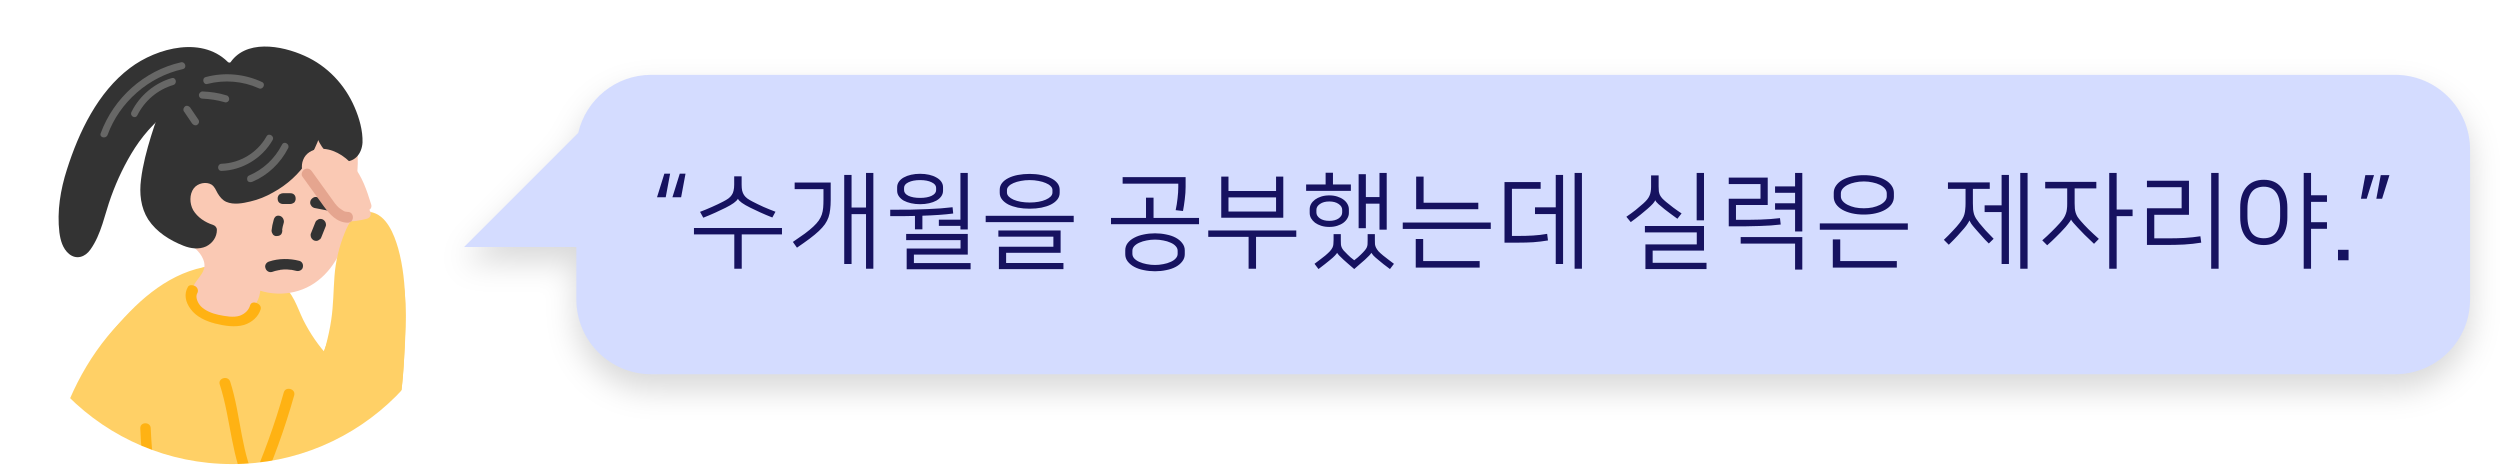
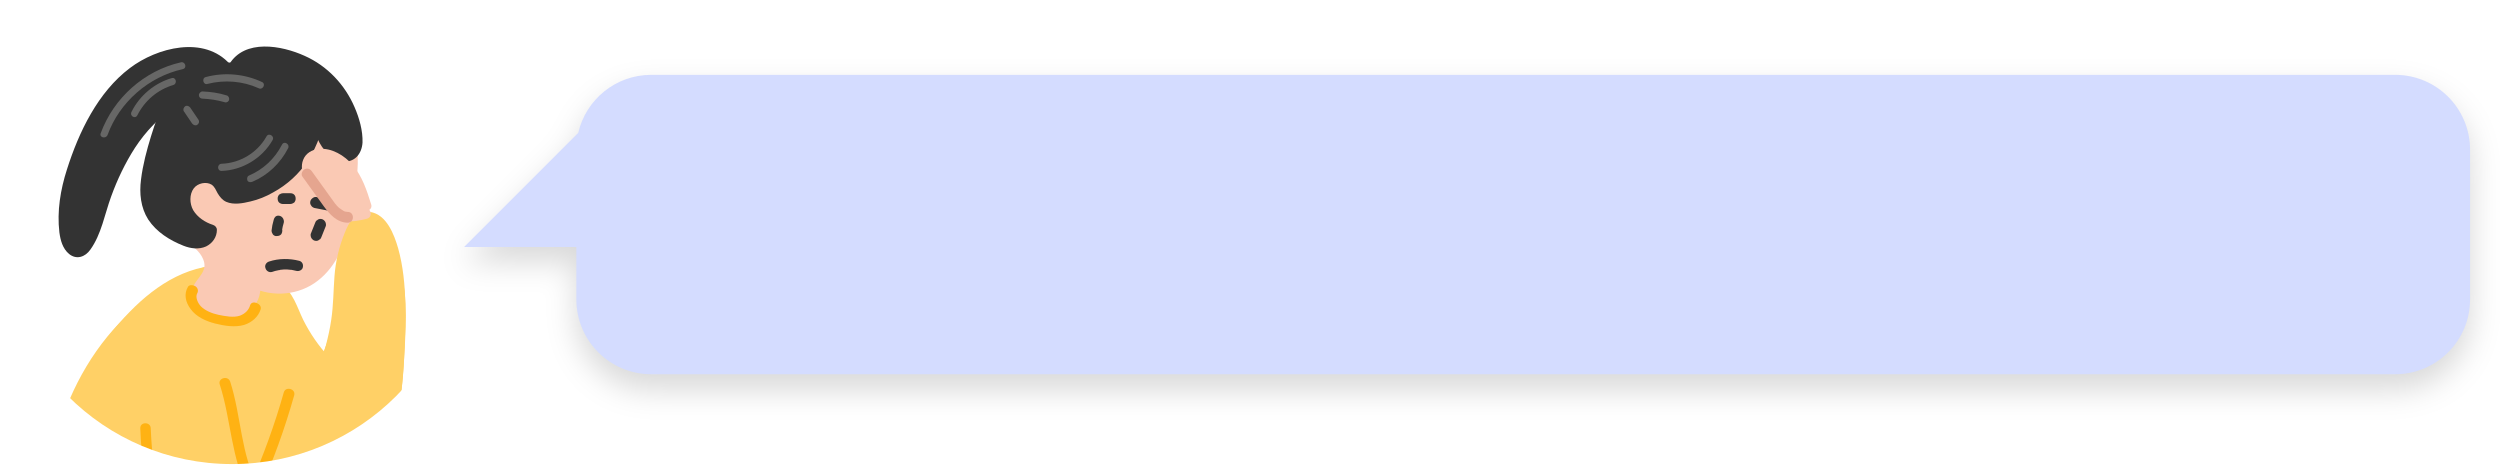
<svg xmlns="http://www.w3.org/2000/svg" width="334" height="62" viewBox="0 0 334 62" fill="none">
  <mask id="mask0" mask-type="alpha" maskUnits="userSpaceOnUse" x="0" y="0" width="62" height="62">
    <circle cx="31" cy="31" r="31" fill="#C4C4C4" />
  </mask>
  <g mask="url(#mask0)">
    <path d="M27.151 35.711C22.058 36.767 17.927 40.611 14.804 44.55C11.777 48.297 9.471 52.621 7.934 57.233C6.397 61.797 5.676 66.698 5.772 71.502C5.82 73.904 6.109 76.306 6.589 78.708C6.829 79.909 7.165 81.11 7.55 82.311C7.886 83.32 8.318 84.473 9.231 85.097C10.576 86.058 12.018 85.242 13.267 84.521C14.66 83.704 16.005 82.84 17.35 81.927C20.041 80.101 22.587 78.035 24.941 75.825C25.613 75.201 24.605 74.192 23.932 74.817C21.914 76.69 19.8 78.42 17.59 80.005C16.534 80.774 15.429 81.494 14.276 82.215C13.747 82.551 13.219 82.84 12.69 83.176C12.114 83.512 11.441 84.041 10.72 84.089C9.664 84.185 9.183 82.791 8.943 81.975C8.607 80.918 8.318 79.813 8.078 78.756C7.598 76.546 7.31 74.288 7.213 72.03C6.877 62.998 9.616 53.87 14.996 46.568C18.071 42.436 22.251 38.161 27.487 37.104C28.448 36.912 28.064 35.518 27.151 35.711Z" fill="#FFD066" />
    <path d="M29.12 35.854C21.818 37.824 15.717 43.157 11.922 49.69C8.126 56.224 6.493 63.814 6.301 71.357C6.157 75.585 6.541 80.004 8.655 83.704C8.991 84.28 9.375 84.809 9.904 85.145C11.441 86.058 13.315 84.905 14.708 83.8C17.302 81.782 20.041 79.668 23.308 79.14C25.517 78.755 27.775 79.14 29.985 78.996C32.195 78.852 34.645 78.035 35.702 76.065C36.279 75.056 36.375 73.855 36.663 72.702C36.951 71.597 37.576 70.396 38.681 70.012C37.336 68.955 35.99 67.898 34.645 66.841C34.357 66.601 34.069 66.361 33.973 66.024C33.829 65.64 33.973 65.256 34.117 64.871C34.645 63.526 35.222 62.229 35.943 60.932C36.038 61.556 36.855 61.797 37.48 61.893C39.738 62.133 42.044 62.421 44.302 62.133C46.56 61.845 48.818 60.884 50.259 59.154C51.268 57.953 51.796 56.416 52.181 54.927C52.997 51.756 53.093 48.441 53.19 45.174C53.334 40.562 53.478 35.758 51.652 31.53C51.076 30.185 49.923 28.744 48.529 29.08C47.424 29.32 46.848 30.521 46.512 31.578C44.878 37.007 45.935 43.205 43.293 48.201C41.659 46.471 40.314 44.406 39.353 42.244C38.873 41.187 38.489 40.034 37.672 39.169C36.855 38.304 35.51 37.824 34.501 38.4C34.213 39.89 33.252 41.235 31.811 41.763C30.418 42.292 28.64 41.811 27.871 40.514C27.103 39.217 27.727 37.247 29.12 36.815" fill="#FFD066" />
    <path d="M28.928 35.182C23.163 36.767 18.119 40.37 14.372 44.934C10.192 50.027 7.694 56.272 6.493 62.758C5.868 66.121 5.58 69.58 5.58 73.039C5.58 76.306 6.012 79.621 7.309 82.647C7.886 83.992 8.703 85.626 10.24 86.106C11.777 86.587 13.411 85.722 14.66 84.857C17.254 82.984 19.752 80.774 22.971 80.005C26.622 79.188 30.466 80.533 33.925 78.756C35.414 77.987 36.423 76.738 36.903 75.153C37.288 73.76 37.336 71.405 38.969 70.781C39.401 70.589 39.738 69.964 39.305 69.58C38.585 69.003 37.816 68.427 37.095 67.85C36.423 67.322 35.606 66.793 34.981 66.169C34.645 65.833 34.789 65.544 34.934 65.16C35.078 64.728 35.27 64.295 35.462 63.863C35.846 63.046 36.231 62.229 36.663 61.413C36.231 61.365 35.798 61.317 35.366 61.221C35.606 62.278 36.663 62.566 37.624 62.71C38.969 62.902 40.362 63.046 41.755 63.046C44.157 63.094 46.608 62.758 48.673 61.557C53.189 58.963 53.67 53.053 53.958 48.393C54.102 45.799 54.198 43.205 54.15 40.611C54.102 38.112 53.862 35.566 53.189 33.164C52.661 31.338 51.652 28.648 49.442 28.312C47.088 27.976 46.175 30.522 45.743 32.347C44.542 37.44 45.31 43.109 42.812 47.865C43.197 47.817 43.581 47.769 43.965 47.721C42.572 46.231 41.419 44.55 40.506 42.724C39.69 41.043 39.161 39.025 37.528 37.968C36.807 37.536 35.99 37.296 35.174 37.44C34.789 37.488 34.309 37.632 34.069 37.92C33.828 38.257 33.781 38.785 33.636 39.169C32.964 40.659 31.33 41.716 29.745 41.043C28.976 40.755 28.448 40.082 28.448 39.265C28.448 38.545 28.784 37.728 29.505 37.488C30.369 37.152 29.985 35.758 29.12 36.095C27.871 36.527 27.103 37.68 27.007 38.977C26.91 40.37 27.679 41.62 28.88 42.244C31.763 43.685 34.741 41.475 35.366 38.593C35.27 38.737 35.126 38.881 35.03 39.025C35.894 38.593 36.903 39.169 37.48 39.842C38.2 40.707 38.585 41.908 39.065 42.917C40.074 45.078 41.419 47 43.005 48.73C43.293 49.066 43.917 48.97 44.157 48.586C46.127 44.838 46.175 40.611 46.608 36.527C46.704 35.47 46.848 34.365 47.088 33.308C47.28 32.395 47.472 31.435 47.953 30.618C48.337 29.945 49.01 29.465 49.827 29.897C50.595 30.33 51.075 31.242 51.364 32.011C53.045 36.191 52.901 40.851 52.757 45.271C52.661 47.673 52.613 50.075 52.229 52.477C51.892 54.591 51.412 56.945 50.019 58.626C48.625 60.356 46.367 61.221 44.206 61.461C42.86 61.605 41.467 61.557 40.074 61.461C39.353 61.413 38.681 61.317 37.96 61.221C37.624 61.172 36.951 61.172 36.855 60.788C36.711 60.212 35.846 60.068 35.558 60.596C35.03 61.605 34.549 62.614 34.117 63.623C33.781 64.487 33.204 65.448 33.588 66.409C33.973 67.274 34.981 67.802 35.654 68.379C36.567 69.099 37.48 69.82 38.392 70.541C38.489 70.156 38.585 69.724 38.729 69.34C37.432 69.868 36.663 70.973 36.279 72.27C35.846 73.663 35.846 75.297 34.789 76.45C32.675 78.756 29.12 78.275 26.334 78.275C24.653 78.275 23.019 78.419 21.434 78.996C19.992 79.525 18.647 80.293 17.35 81.158C16.053 82.023 14.9 83.08 13.603 83.896C12.354 84.713 10.816 85.29 9.808 83.848C8.03 81.302 7.454 77.891 7.309 74.864C7.117 71.646 7.309 68.379 7.79 65.208C8.655 58.963 10.72 52.765 14.42 47.577C18.119 42.388 23.404 38.257 29.601 36.575C30.225 36.335 29.841 34.942 28.928 35.182Z" fill="#FFD066" />
    <path d="M46.368 29.225C45.599 32.107 44.494 35.086 42.14 36.911C39.882 38.641 36.663 38.977 34.069 37.776C34.405 39.169 33.636 40.755 32.339 41.475C31.042 42.196 29.457 42.148 28.16 41.475C27.151 40.995 26.19 39.938 26.43 38.833C26.622 37.92 27.535 37.296 27.919 36.431C28.496 35.134 27.679 33.596 26.622 32.636C25.565 31.675 24.268 31.002 23.355 29.897C21.434 27.591 21.914 23.988 23.788 21.586C25.662 19.184 28.496 17.887 31.331 16.974C34.069 16.061 36.951 15.485 39.834 15.148C41.611 14.956 43.485 14.908 44.974 15.917C47.088 17.406 47.328 20.433 47.088 23.027C46.8 25.718 46.223 28.408 45.359 30.954" fill="#FAC9B4" />
    <path d="M45.647 29.033C44.974 31.627 44.062 34.317 41.996 36.143C39.978 37.92 36.903 38.305 34.453 37.152C33.877 36.864 33.252 37.344 33.396 37.968C33.877 40.178 31.474 41.572 29.553 41.187C28.64 40.995 27.343 40.419 27.151 39.314C27.007 38.401 28.112 37.68 28.496 36.96C29.553 34.894 28.064 32.828 26.478 31.579C25.613 30.906 24.653 30.33 23.932 29.465C23.307 28.744 22.971 27.784 22.875 26.823C22.539 22.211 26.718 19.424 30.514 18.079C32.916 17.214 35.414 16.59 37.96 16.206C40.026 15.869 42.812 15.341 44.638 16.686C46.367 17.983 46.512 20.481 46.367 22.451C46.175 25.285 45.503 28.168 44.59 30.858C44.302 31.723 45.695 32.107 45.983 31.243C46.896 28.456 47.569 25.574 47.761 22.643C47.905 20.529 47.713 18.127 46.319 16.398C44.686 14.332 41.948 14.284 39.546 14.524C36.615 14.86 33.733 15.485 30.898 16.398C26.382 17.887 21.53 20.817 21.386 26.15C21.338 27.303 21.578 28.456 22.106 29.465C22.683 30.57 23.692 31.387 24.701 32.107C25.662 32.828 26.718 33.549 27.151 34.654C27.679 35.951 26.863 36.671 26.19 37.632C25.373 38.785 25.517 40.13 26.43 41.139C27.343 42.196 28.784 42.676 30.129 42.725C32.868 42.821 35.318 40.419 34.693 37.584C34.357 37.872 33.973 38.113 33.636 38.401C36.471 39.746 39.978 39.458 42.476 37.488C45.022 35.518 46.175 32.396 46.944 29.417C47.28 28.504 45.887 28.12 45.647 29.033Z" fill="#FAC9B4" />
    <path d="M51.22 31.819C49.826 29.177 48.866 29.129 48.577 29.177C47.617 29.273 46.992 30.618 46.56 31.771C44.782 36.383 45.647 38.737 44.83 43.493C44.398 46.136 43.677 48.25 43.197 49.883C41.803 47.145 39.69 43.638 37.72 40.515C37.432 40.563 37.191 40.611 36.903 40.611L36.135 61.317C37.143 61.605 45.839 63.767 50.595 58.915C52.661 56.801 52.901 52.621 53.382 44.358C53.574 41.524 53.67 36.431 51.22 31.819Z" fill="#FFD066" />
    <path d="M51.844 31.434C51.268 30.329 50.403 28.792 49.058 28.456C47.472 28.071 46.56 29.849 46.079 31.05C45.31 32.924 44.83 34.893 44.686 36.911C44.542 38.833 44.542 40.802 44.254 42.724C43.917 45.078 43.197 47.384 42.572 49.69C43.005 49.642 43.437 49.594 43.869 49.498C42.236 46.279 40.314 43.205 38.392 40.13C38.2 39.842 37.912 39.745 37.576 39.794C37.384 39.842 37.143 39.842 36.951 39.842C36.567 39.89 36.231 40.13 36.231 40.562C36.135 42.868 36.038 45.222 35.99 47.528C35.846 51.227 35.702 54.975 35.606 58.674C35.558 59.539 35.558 60.404 35.51 61.22C35.51 61.508 35.75 61.845 36.038 61.893C40.651 63.142 46.416 63.19 50.355 60.067C52.181 58.626 52.949 56.56 53.334 54.302C53.91 50.795 54.054 47.192 54.198 43.685C54.342 39.553 53.862 35.23 51.844 31.434C51.412 30.618 50.163 31.338 50.595 32.155C52.325 35.422 52.805 39.121 52.709 42.772C52.613 46.135 52.421 49.498 52.036 52.813C51.796 54.687 51.46 56.944 50.163 58.338C48.193 60.452 45.215 61.22 42.428 61.268C40.41 61.316 38.344 61.124 36.375 60.596C36.567 60.836 36.711 61.076 36.903 61.268C36.999 58.962 37.095 56.608 37.143 54.302C37.288 50.603 37.432 46.856 37.528 43.157C37.576 42.292 37.576 41.427 37.624 40.61C37.384 40.85 37.143 41.091 36.903 41.331C37.239 41.331 37.576 41.283 37.912 41.187C37.624 41.091 37.384 40.947 37.095 40.85C39.017 43.925 40.939 47 42.572 50.219C42.86 50.795 43.725 50.603 43.869 50.026C44.35 48.249 44.926 46.519 45.263 44.742C45.647 42.868 45.839 40.995 45.935 39.073C46.031 37.44 46.079 35.806 46.512 34.173C46.752 33.212 47.04 32.251 47.424 31.386C47.665 30.81 48.097 30.041 48.577 29.801C48.625 29.801 48.673 29.801 48.721 29.801C48.481 29.801 48.673 29.801 48.77 29.801C48.914 29.849 48.721 29.753 48.866 29.849C48.962 29.897 49.01 29.945 49.058 29.993C49.73 30.521 50.163 31.338 50.595 32.107C51.076 32.972 52.277 32.251 51.844 31.434Z" fill="#FFD066" />
    <path d="M30.273 9.143C29.024 7.702 27.006 7.078 25.085 7.078C21.77 7.078 18.599 8.711 16.293 11.065C13.939 13.371 12.306 16.35 11.009 19.376C9.327 23.22 8.126 27.399 8.751 31.531C8.943 32.636 9.76 34.029 10.768 33.597C11.105 33.453 11.345 33.164 11.537 32.828C12.546 31.291 13.026 29.465 13.555 27.736C15.38 21.923 18.503 16.206 23.836 13.227C26.046 11.978 28.544 11.257 30.418 9.528C30.177 9.143 29.745 8.903 29.312 8.855" fill="#333333" />
    <path d="M30.754 8.614C27.295 4.675 20.953 6.356 17.35 9.095C13.075 12.314 10.528 17.646 8.943 22.643C8.078 25.333 7.598 28.215 7.934 31.05C8.078 32.107 8.366 33.212 9.231 33.932C10.24 34.749 11.393 34.317 12.066 33.356C13.555 31.29 13.987 28.6 14.852 26.246C15.669 23.988 16.726 21.778 18.023 19.76C19.464 17.55 21.338 15.581 23.548 14.187C25.95 12.698 28.736 11.929 30.898 10.008C31.138 9.816 31.186 9.383 30.994 9.143C30.61 8.614 30.129 8.23 29.457 8.134C28.544 7.99 28.16 9.383 29.072 9.527C29.361 9.575 29.553 9.671 29.745 9.864C29.793 9.575 29.841 9.287 29.841 8.999C28.112 10.536 25.854 11.257 23.836 12.314C21.914 13.323 20.233 14.716 18.791 16.301C15.861 19.616 13.987 23.7 12.69 27.879C12.354 29.032 12.018 30.185 11.489 31.29C11.249 31.771 11.009 32.395 10.624 32.731C10.288 33.068 10 32.779 9.808 32.443C9.183 31.482 9.231 30.137 9.231 29.08C9.231 27.783 9.423 26.534 9.712 25.285C10.288 22.787 11.249 20.337 12.354 18.031C13.411 15.869 14.66 13.755 16.341 11.977C18.119 10.056 20.425 8.566 22.971 7.99C25.325 7.461 28.064 7.75 29.745 9.623C30.369 10.344 31.378 9.335 30.754 8.614Z" fill="#333333" />
    <path d="M42.332 16.782C41.947 14.139 40.17 11.737 37.816 10.584C36.615 9.96 35.27 9.671 33.925 9.431C30.898 8.903 27.535 8.807 25.133 10.68C23.451 11.977 22.539 13.947 21.818 15.917C21.049 17.887 20.473 19.952 19.992 22.018C19.512 24.18 19.224 26.534 20.233 28.504C21.049 30.137 22.635 31.194 24.316 31.963C25.085 32.299 25.95 32.635 26.814 32.491C27.679 32.347 28.448 31.627 28.4 30.762C27.102 30.329 25.854 29.513 25.277 28.264C24.652 27.063 24.748 25.429 25.709 24.42C26.67 23.411 28.496 23.411 29.312 24.516C29.697 25.045 29.841 25.717 30.369 26.102C30.898 26.486 31.57 26.486 32.243 26.39C37.047 25.765 41.275 21.97 42.428 17.31C42.524 16.974 42.284 16.397 41.995 16.59" fill="#333333" />
    <path d="M43.004 16.589C42.428 13.13 39.882 10.392 36.567 9.287C34.837 8.71 32.964 8.422 31.138 8.374C29.409 8.278 27.631 8.518 26.046 9.239C22.587 10.824 21.241 14.812 20.185 18.175C19.608 20.048 19.08 22.018 18.839 23.988C18.599 25.813 18.791 27.735 19.8 29.32C20.905 31.002 22.683 32.107 24.508 32.828C25.469 33.212 26.574 33.356 27.535 32.923C28.4 32.491 28.976 31.674 28.976 30.714C28.976 30.377 28.736 30.137 28.448 30.041C27.391 29.705 26.382 29.032 25.805 28.071C25.325 27.207 25.277 25.957 25.902 25.141C26.43 24.468 27.535 24.228 28.256 24.66C28.688 24.949 28.832 25.381 29.072 25.813C29.361 26.294 29.697 26.726 30.225 26.966C31.234 27.399 32.435 27.159 33.444 26.918C34.501 26.678 35.558 26.246 36.471 25.717C38.344 24.708 39.978 23.219 41.131 21.442C41.803 20.433 42.332 19.328 42.716 18.175C42.86 17.646 43.053 17.166 42.86 16.589C42.668 16.061 42.14 15.629 41.611 15.869C41.227 16.013 40.987 16.349 41.131 16.733C41.227 17.07 41.659 17.406 41.996 17.214C41.851 17.166 41.707 17.118 41.515 17.022C41.515 17.07 41.515 17.07 41.515 17.118C41.467 17.214 41.467 17.358 41.419 17.454C41.371 17.694 41.275 17.934 41.179 18.175C40.987 18.703 40.746 19.184 40.506 19.664C39.978 20.577 39.353 21.442 38.633 22.21C37.191 23.7 35.318 24.805 33.3 25.381C32.435 25.621 30.946 26.102 30.369 25.141C30.081 24.708 29.937 24.228 29.601 23.844C29.265 23.459 28.832 23.219 28.4 23.027C26.334 22.306 24.316 23.796 24.028 25.861C23.644 28.504 25.709 30.521 28.015 31.29C27.823 31.05 27.679 30.81 27.487 30.617C27.487 31.386 26.67 31.723 25.998 31.626C25.181 31.578 24.364 31.146 23.692 30.762C22.443 30.089 21.241 29.128 20.617 27.831C19.944 26.39 20.041 24.708 20.329 23.171C20.617 21.442 21.097 19.76 21.626 18.127C22.539 15.34 23.596 11.977 26.382 10.536C28.976 9.191 32.387 9.623 35.126 10.296C36.807 10.68 38.296 11.401 39.497 12.65C40.602 13.803 41.323 15.292 41.563 16.878C41.755 17.887 43.149 17.502 43.004 16.589Z" fill="#333333" />
    <path d="M31.33 9.047C31.667 8.423 32.243 7.894 32.868 7.558C33.781 7.078 34.886 6.982 35.942 7.03C38.921 7.174 41.803 8.423 43.965 10.489C46.127 12.555 47.472 15.389 47.761 18.367C47.857 19.184 47.761 20.145 47.088 20.625C46.608 20.962 45.935 20.914 45.407 20.722C44.254 20.241 43.485 19.136 43.005 17.983C42.524 16.83 42.284 15.581 41.659 14.476C40.747 12.795 39.161 11.546 37.432 10.729C35.702 9.912 33.829 9.432 31.955 8.999C31.619 8.903 30.994 9.095 31.234 9.432" fill="#333333" />
    <path d="M31.955 9.431C32.868 7.942 34.501 7.702 36.135 7.798C37.624 7.894 39.113 8.326 40.41 8.951C43.197 10.296 45.359 12.698 46.367 15.581C46.608 16.253 46.8 16.926 46.896 17.646C46.992 18.271 47.184 19.232 46.848 19.808C46.512 20.385 45.743 20.145 45.263 19.856C44.638 19.472 44.206 18.895 43.917 18.271C43.149 16.83 42.956 15.196 42.092 13.803C41.371 12.602 40.314 11.593 39.113 10.824C37.576 9.816 35.846 9.239 34.117 8.759C33.348 8.566 32.339 8.134 31.523 8.278C30.754 8.422 30.322 8.999 30.61 9.768C30.754 10.152 31.282 10.2 31.619 10.008C32.003 9.816 32.051 9.383 31.859 8.999C31.907 9.095 31.715 9.575 31.763 9.623L32.003 9.671C32.195 9.768 32.435 9.768 32.627 9.816C33.108 9.912 33.54 10.056 34.021 10.2C34.934 10.44 35.798 10.728 36.663 11.113C38.104 11.737 39.498 12.65 40.458 13.947C41.467 15.34 41.755 17.022 42.428 18.559C43.053 19.904 44.109 21.25 45.647 21.538C47.28 21.826 48.337 20.625 48.433 19.04C48.481 17.454 48.001 15.773 47.376 14.332C46.079 11.305 43.725 8.807 40.699 7.461C37.624 6.068 32.676 5.155 30.61 8.614C30.226 9.479 31.474 10.2 31.955 9.431Z" fill="#333333" />
    <path d="M42.188 27.111C42.764 27.207 43.341 27.352 43.917 27.448L42.188 27.111Z" fill="#333333" />
    <path d="M41.996 27.784C42.572 27.88 43.149 28.024 43.725 28.12C43.917 28.168 44.11 28.168 44.302 28.024C44.446 27.928 44.59 27.784 44.638 27.591C44.686 27.399 44.686 27.207 44.542 27.015C44.446 26.871 44.302 26.727 44.11 26.678C43.533 26.582 42.957 26.438 42.38 26.342C42.188 26.294 41.996 26.294 41.804 26.438C41.659 26.534 41.515 26.678 41.467 26.871C41.419 27.063 41.419 27.255 41.563 27.447C41.659 27.639 41.852 27.735 41.996 27.784Z" fill="#333333" />
    <path d="M48.914 27.495C48.433 26.006 47.953 24.468 47.088 23.171C46.223 21.874 44.83 20.769 43.293 20.625C42.62 20.577 41.9 20.673 41.467 21.153C40.747 21.922 41.083 23.171 41.708 23.988C42.332 24.805 43.245 25.429 43.773 26.294C44.158 26.918 44.35 27.639 44.878 28.119C45.887 29.128 47.521 28.792 48.866 28.456" fill="#FAC9B4" />
    <path d="M49.586 27.302C49.01 25.429 48.385 23.555 47.136 22.066C46.031 20.769 44.302 19.712 42.572 19.904C41.659 20 40.843 20.48 40.506 21.345C40.17 22.162 40.362 23.027 40.699 23.795C41.083 24.612 41.803 25.237 42.428 25.861C42.716 26.149 43.005 26.486 43.197 26.822C43.437 27.206 43.581 27.639 43.821 28.071C44.974 29.945 47.184 29.704 49.01 29.224C49.923 28.984 49.538 27.591 48.626 27.831C47.617 28.119 45.983 28.552 45.215 27.543C44.782 26.966 44.59 26.245 44.158 25.669C43.677 25.044 43.101 24.516 42.572 23.988C42.14 23.555 41.803 23.027 41.755 22.402C41.707 21.826 42.092 21.489 42.62 21.393C43.917 21.201 45.215 22.114 46.031 23.027C47.184 24.324 47.665 26.101 48.193 27.735C48.481 28.552 49.875 28.167 49.586 27.302Z" fill="#FAC9B4" />
    <path d="M37.912 52.429C36.711 56.705 35.174 60.884 33.396 64.968C33.012 65.784 34.261 66.553 34.645 65.688C36.519 61.509 38.056 57.233 39.305 52.813C39.545 51.948 38.152 51.564 37.912 52.429Z" fill="#FFB213" />
    <path d="M19.464 57.234C19.656 62.806 20.569 68.572 23.5 73.328C24.172 74.433 24.989 75.538 26.094 76.258C28.016 77.603 30.562 77.748 32.916 77.651C35.078 77.555 37.336 77.315 39.257 76.306C41.179 75.249 42.716 73.28 42.62 71.07C39.498 70.109 36.183 68.956 34.213 66.362C30.994 62.134 32.532 55.84 30.033 51.132" fill="#FFD066" />
    <path d="M18.744 57.233C18.984 62.998 19.896 69.1 23.067 74.048C23.836 75.201 24.701 76.258 25.854 77.026C27.007 77.795 28.352 78.131 29.697 78.323C31.09 78.516 32.532 78.468 33.925 78.372C35.414 78.275 36.855 78.083 38.248 77.555C40.987 76.546 43.389 74.192 43.293 71.117C43.293 70.781 43.053 70.541 42.764 70.445C39.69 69.484 36.231 68.379 34.357 65.496C32.58 62.758 32.58 59.299 32.147 56.176C31.859 54.351 31.475 52.525 30.562 50.844C30.129 50.027 28.88 50.748 29.313 51.564C30.898 54.639 30.802 58.194 31.378 61.509C31.667 63.142 32.147 64.728 33.012 66.121C33.925 67.61 35.27 68.763 36.759 69.58C38.489 70.541 40.41 71.165 42.284 71.79C42.092 71.55 41.948 71.309 41.755 71.117C41.803 73.519 39.882 75.393 37.768 76.162C35.414 77.026 32.628 77.123 30.177 76.93C28.928 76.834 27.679 76.546 26.622 75.873C25.517 75.201 24.749 74.192 24.076 73.135C22.683 70.925 21.77 68.523 21.146 66.025C20.425 63.142 20.137 60.212 20.041 57.233C20.137 56.32 18.695 56.32 18.744 57.233Z" fill="#FFD066" />
    <path d="M42.764 29.994C42.572 30.474 42.38 30.954 42.188 31.435L42.764 29.994Z" fill="#333333" />
    <path d="M42.092 29.801C41.9 30.282 41.708 30.762 41.515 31.243C41.467 31.387 41.515 31.675 41.611 31.819C41.708 31.963 41.852 32.107 42.044 32.155C42.236 32.203 42.428 32.203 42.62 32.059C42.668 32.011 42.716 31.963 42.764 31.963C42.861 31.867 42.908 31.771 42.957 31.627C43.149 31.146 43.341 30.666 43.533 30.186C43.581 30.042 43.533 29.753 43.437 29.609C43.341 29.465 43.197 29.321 43.005 29.273C42.812 29.225 42.62 29.225 42.428 29.369C42.38 29.417 42.332 29.465 42.284 29.465C42.188 29.561 42.14 29.657 42.092 29.801Z" fill="#333333" />
    <path d="M37.816 27.255C38.152 27.255 38.489 27.255 38.777 27.255C38.969 27.255 39.161 27.159 39.305 27.063C39.353 27.015 39.401 26.919 39.45 26.822C39.498 26.726 39.498 26.63 39.498 26.534C39.498 26.342 39.45 26.15 39.305 26.006C39.161 25.861 38.969 25.814 38.777 25.814C38.441 25.814 38.104 25.814 37.816 25.814C37.624 25.814 37.432 25.91 37.288 26.006C37.24 26.054 37.191 26.15 37.144 26.246C37.096 26.342 37.096 26.438 37.096 26.534C37.096 26.726 37.144 26.919 37.288 27.063C37.48 27.207 37.624 27.255 37.816 27.255Z" fill="#333333" />
    <path d="M36.135 35.615C37.288 35.231 38.585 35.182 39.786 35.519L36.135 35.615Z" fill="#333333" />
    <path d="M36.327 36.336C36.615 36.239 36.903 36.144 37.239 36.095C37.288 36.095 37.384 36.095 37.432 36.047C37.288 36.047 37.48 36.047 37.48 36.047C37.624 36.047 37.768 35.999 37.96 35.999C38.248 35.999 38.537 35.999 38.825 36.047C38.921 36.047 38.921 36.047 38.825 36.047C38.873 36.047 38.873 36.047 38.921 36.047C39.017 36.047 39.065 36.095 39.161 36.095C39.305 36.144 39.45 36.144 39.594 36.191C39.978 36.288 40.41 36.047 40.458 35.711C40.554 35.327 40.362 34.942 39.978 34.846C38.681 34.51 37.239 34.51 35.942 34.942C35.606 35.038 35.318 35.423 35.462 35.807C35.558 36.191 35.942 36.432 36.327 36.336Z" fill="#333333" />
    <path d="M37.24 29.56C37.096 29.992 36.999 30.377 36.951 30.809L37.24 29.56Z" fill="#333333" />
    <path d="M36.567 29.369C36.423 29.849 36.327 30.33 36.279 30.81C36.279 31.002 36.375 31.194 36.471 31.338C36.615 31.483 36.807 31.579 36.999 31.531C37.191 31.531 37.384 31.483 37.528 31.338C37.576 31.29 37.624 31.242 37.624 31.194C37.672 31.098 37.72 30.954 37.72 30.81C37.72 30.762 37.72 30.666 37.72 30.618C37.72 30.666 37.72 30.762 37.672 30.81C37.72 30.426 37.816 30.089 37.912 29.753C37.96 29.561 37.912 29.369 37.816 29.177C37.72 29.032 37.576 28.888 37.384 28.84C37.192 28.792 36.999 28.792 36.807 28.936C36.711 29.032 36.615 29.177 36.567 29.369Z" fill="#333333" />
    <path d="M34.501 65.016C32.147 60.692 32.243 55.599 30.754 50.987C30.466 50.123 29.072 50.507 29.361 51.372C30.898 56.128 30.85 61.268 33.252 65.736C33.684 66.553 34.934 65.832 34.501 65.016Z" fill="#FFB213" />
    <path d="M18.744 57.233C18.888 61.125 19.368 65.112 20.617 68.811C21.818 72.319 23.884 75.73 27.295 77.459C29.409 78.516 31.763 78.804 34.069 78.612C34.982 78.516 34.982 77.075 34.069 77.171C32.195 77.315 30.226 77.219 28.448 76.45C26.911 75.778 25.565 74.673 24.509 73.327C22.299 70.493 21.29 66.842 20.713 63.335C20.377 61.317 20.233 59.299 20.137 57.233C20.137 56.321 18.695 56.321 18.744 57.233Z" fill="#FFB213" />
    <path d="M25.11 38.323C24.562 39.253 24.746 40.342 25.481 41.305C26.214 42.311 27.465 42.89 28.683 43.209C29.949 43.536 31.418 43.768 32.625 43.407C33.683 43.066 34.517 42.307 34.82 41.338C35.062 40.571 33.661 40.011 33.419 40.778C33.233 41.427 32.761 41.903 32.054 42.173C31.197 42.462 30.122 42.249 29.194 42.061C28.363 41.887 27.445 41.53 26.837 40.926C26.419 40.479 26.068 39.703 26.344 39.196C26.508 38.925 26.481 38.539 26.15 38.275C25.817 38.053 25.276 38.01 25.11 38.323Z" fill="#FFB213" />
    <path d="M29.601 22.835C32.387 22.739 35.029 21.154 36.423 18.704C36.711 18.175 35.894 17.695 35.606 18.223C34.405 20.385 32.099 21.779 29.649 21.875C28.976 21.875 28.976 22.835 29.601 22.835Z" fill="#676766" />
    <path d="M33.732 24.277C35.798 23.412 37.48 21.779 38.489 19.809C38.777 19.281 37.96 18.752 37.672 19.329C36.711 21.202 35.174 22.643 33.252 23.46C33.012 23.556 32.964 23.893 33.06 24.133C33.204 24.373 33.492 24.373 33.732 24.277Z" fill="#676766" />
    <path d="M35.03 10.969C32.676 9.864 29.985 9.623 27.487 10.296C26.911 10.44 27.151 11.401 27.727 11.209C29.985 10.632 32.435 10.824 34.549 11.785C35.078 12.073 35.558 11.257 35.03 10.969Z" fill="#676766" />
    <path d="M30.273 12.746C29.216 12.409 28.16 12.265 27.055 12.217C26.814 12.217 26.574 12.457 26.574 12.698C26.574 12.986 26.766 13.178 27.055 13.178C28.064 13.226 29.024 13.37 30.033 13.659C30.273 13.755 30.562 13.562 30.61 13.322C30.658 13.082 30.514 12.794 30.273 12.746Z" fill="#676766" />
    <path d="M26.526 16.013C26.142 15.485 25.806 14.908 25.421 14.38C25.277 14.188 24.989 14.043 24.749 14.188C24.556 14.332 24.412 14.62 24.556 14.86C24.941 15.389 25.277 15.965 25.661 16.494C25.806 16.686 26.094 16.83 26.334 16.686C26.574 16.541 26.67 16.253 26.526 16.013Z" fill="#676766" />
    <path d="M14.372 18.031C15.957 13.659 19.848 10.248 24.412 9.239C25.037 9.095 24.749 8.182 24.172 8.326C19.272 9.431 15.188 13.082 13.459 17.791C13.219 18.367 14.131 18.607 14.372 18.031Z" fill="#676766" />
    <path d="M18.359 15.389C19.32 13.467 21.049 11.978 23.163 11.353C23.74 11.161 23.5 10.248 22.923 10.441C20.617 11.113 18.647 12.794 17.59 14.908C17.254 15.485 18.071 15.965 18.359 15.389Z" fill="#676766" />
    <path d="M40.41 23.604C41.371 24.901 42.284 26.246 43.245 27.543C44.014 28.6 45.022 29.753 46.464 29.753C47.376 29.753 47.376 28.312 46.464 28.312C46.271 28.312 46.031 28.264 45.887 28.168C45.647 28.023 45.503 27.927 45.311 27.783C44.878 27.399 44.59 26.966 44.254 26.486C43.389 25.285 42.524 24.084 41.659 22.883C41.419 22.547 41.035 22.402 40.651 22.643C40.362 22.835 40.17 23.315 40.41 23.604Z" fill="#E5A58F" />
  </g>
  <g filter="url(#filter0_d)">
    <path fill-rule="evenodd" clip-rule="evenodd" d="M77 33H62L72 23L77.255 17.745C78.278 13.308 82.253 10 87 10H320C325.523 10 330 14.477 330 20V40C330 45.523 325.523 50 320 50H87C81.477 50 77 45.523 77 40V33Z" fill="#D4DCFF" />
-     <path d="M90.997 26.356H89.835L90.815 23.206H91.585L90.997 26.356ZM88.939 26.356H87.777L88.757 23.206H89.527L88.939 26.356ZM104.472 30.458V31.312H99.096V35.904H98.102V31.312H92.712V30.458H104.472ZM100.23 27.742C99.287 27.275 98.741 26.883 98.592 26.566H98.578C98.4 26.902 97.854 27.299 96.94 27.756C96.557 27.943 96.104 28.157 95.582 28.4C95.068 28.633 94.527 28.862 93.958 29.086L93.524 28.302C94.046 28.106 94.578 27.887 95.12 27.644C95.67 27.401 96.17 27.163 96.618 26.93C96.888 26.79 97.117 26.655 97.304 26.524C97.49 26.384 97.64 26.23 97.752 26.062C97.873 25.894 97.957 25.698 98.004 25.474C98.06 25.25 98.088 24.984 98.088 24.676V23.556H99.082V24.676C99.082 24.984 99.105 25.25 99.152 25.474C99.208 25.698 99.292 25.894 99.404 26.062C99.516 26.23 99.665 26.384 99.852 26.524C100.038 26.655 100.267 26.79 100.538 26.93C100.986 27.163 101.476 27.401 102.008 27.644C102.549 27.877 103.081 28.092 103.604 28.288L103.184 29.058C102.614 28.834 102.073 28.605 101.56 28.372C101.056 28.139 100.612 27.929 100.23 27.742ZM113.768 27.728H115.7V23.108H116.68V35.904H115.7V28.61H113.768V35.274H112.788V23.374H113.768V27.728ZM105.928 32.32C106.553 31.9 107.09 31.527 107.538 31.2C107.986 30.864 108.359 30.556 108.658 30.276C108.966 29.987 109.209 29.716 109.386 29.464C109.563 29.203 109.699 28.937 109.792 28.666C109.885 28.386 109.946 28.087 109.974 27.77C110.002 27.443 110.016 27.075 110.016 26.664V25.264H106.166V24.382H110.982V26.72C110.982 27.187 110.959 27.607 110.912 27.98C110.875 28.353 110.8 28.703 110.688 29.03C110.576 29.347 110.417 29.655 110.212 29.954C110.007 30.243 109.736 30.547 109.4 30.864C109.064 31.181 108.653 31.522 108.168 31.886C107.692 32.241 107.127 32.642 106.474 33.09L105.928 32.32ZM129.294 31.256V34.014H122.098V35.148H129.672V35.974H121.132V33.202H128.328V32.082H121.062V31.256H129.294ZM122.924 27.28C122.495 27.28 122.093 27.238 121.72 27.154C121.347 27.07 121.02 26.953 120.74 26.804C120.469 26.645 120.255 26.454 120.096 26.23C119.937 26.006 119.858 25.754 119.858 25.474V25.026C119.858 24.746 119.937 24.494 120.096 24.27C120.255 24.046 120.469 23.859 120.74 23.71C121.02 23.551 121.347 23.43 121.72 23.346C122.093 23.262 122.495 23.22 122.924 23.22C123.353 23.22 123.755 23.262 124.128 23.346C124.501 23.43 124.823 23.551 125.094 23.71C125.374 23.859 125.593 24.046 125.752 24.27C125.911 24.494 125.99 24.746 125.99 25.026V25.474C125.99 25.754 125.911 26.006 125.752 26.23C125.593 26.454 125.374 26.645 125.094 26.804C124.823 26.953 124.501 27.07 124.128 27.154C123.755 27.238 123.353 27.28 122.924 27.28ZM129.294 30.654H128.314V30.178H125.43V29.352H128.314V23.108H129.294V30.654ZM127.348 28.526C126.769 28.601 126.149 28.661 125.486 28.708C124.833 28.755 124.081 28.792 123.232 28.82V30.64H122.238V28.848C121.743 28.867 121.225 28.876 120.684 28.876C120.143 28.876 119.559 28.876 118.934 28.876V28.022C119.97 28.022 120.889 28.017 121.692 28.008C122.495 27.989 123.223 27.966 123.876 27.938C124.539 27.91 125.141 27.877 125.682 27.84C126.223 27.793 126.751 27.742 127.264 27.686L127.348 28.526ZM122.924 24.06C122.289 24.06 121.771 24.158 121.37 24.354C120.978 24.541 120.782 24.788 120.782 25.096V25.404C120.782 25.712 120.978 25.964 121.37 26.16C121.771 26.347 122.289 26.44 122.924 26.44C123.559 26.44 124.072 26.347 124.464 26.16C124.865 25.964 125.066 25.712 125.066 25.404V25.096C125.066 24.788 124.865 24.541 124.464 24.354C124.072 24.158 123.559 24.06 122.924 24.06ZM143.448 28.834V29.674H131.688V28.834H143.448ZM141.572 25.768C141.572 26.095 141.47 26.389 141.264 26.65C141.059 26.911 140.774 27.135 140.41 27.322C140.056 27.499 139.631 27.639 139.136 27.742C138.651 27.835 138.128 27.882 137.568 27.882C137.008 27.882 136.481 27.835 135.986 27.742C135.501 27.639 135.076 27.499 134.712 27.322C134.358 27.135 134.078 26.911 133.872 26.65C133.667 26.389 133.564 26.095 133.564 25.768V25.348C133.564 25.012 133.667 24.713 133.872 24.452C134.078 24.191 134.358 23.971 134.712 23.794C135.076 23.607 135.501 23.467 135.986 23.374C136.481 23.281 137.008 23.234 137.568 23.234C138.128 23.234 138.651 23.285 139.136 23.388C139.631 23.481 140.056 23.621 140.41 23.808C140.774 23.985 141.059 24.205 141.264 24.466C141.47 24.727 141.572 25.021 141.572 25.348V25.768ZM134.53 25.726C134.53 25.913 134.61 26.09 134.768 26.258C134.927 26.417 135.142 26.557 135.412 26.678C135.692 26.799 136.014 26.893 136.378 26.958C136.752 27.023 137.148 27.056 137.568 27.056C137.988 27.056 138.38 27.023 138.744 26.958C139.118 26.893 139.44 26.799 139.71 26.678C139.99 26.557 140.21 26.417 140.368 26.258C140.527 26.09 140.606 25.913 140.606 25.726V25.39C140.606 25.203 140.527 25.031 140.368 24.872C140.21 24.704 139.99 24.564 139.71 24.452C139.44 24.331 139.118 24.237 138.744 24.172C138.38 24.097 137.988 24.06 137.568 24.06C137.148 24.06 136.752 24.097 136.378 24.172C136.014 24.237 135.692 24.331 135.412 24.452C135.142 24.564 134.927 24.704 134.768 24.872C134.61 25.031 134.53 25.203 134.53 25.39V25.726ZM141.698 30.794V33.776H134.418V35.134H142.076V35.96H133.452V32.964H140.732V31.62H133.382V30.794H141.698ZM154.31 31.172C154.833 31.172 155.332 31.223 155.808 31.326C156.294 31.419 156.718 31.564 157.082 31.76C157.446 31.956 157.736 32.199 157.95 32.488C158.174 32.768 158.286 33.09 158.286 33.454V33.958C158.286 34.322 158.174 34.644 157.95 34.924C157.736 35.213 157.446 35.456 157.082 35.652C156.718 35.848 156.294 35.993 155.808 36.086C155.332 36.189 154.833 36.24 154.31 36.24C153.788 36.24 153.284 36.189 152.798 36.086C152.322 35.993 151.902 35.848 151.538 35.652C151.174 35.456 150.88 35.213 150.656 34.924C150.442 34.644 150.334 34.322 150.334 33.958V33.454C150.334 33.081 150.442 32.754 150.656 32.474C150.88 32.185 151.174 31.947 151.538 31.76C151.902 31.564 152.322 31.419 152.798 31.326C153.284 31.223 153.788 31.172 154.31 31.172ZM154.31 35.4C154.684 35.4 155.052 35.363 155.416 35.288C155.78 35.223 156.102 35.125 156.382 34.994C156.672 34.873 156.9 34.719 157.068 34.532C157.246 34.345 157.334 34.135 157.334 33.902V33.51C157.334 33.277 157.246 33.067 157.068 32.88C156.9 32.693 156.672 32.539 156.382 32.418C156.102 32.287 155.78 32.189 155.416 32.124C155.052 32.049 154.684 32.012 154.31 32.012C153.928 32.012 153.554 32.049 153.19 32.124C152.836 32.189 152.514 32.287 152.224 32.418C151.944 32.539 151.716 32.693 151.538 32.88C151.37 33.067 151.286 33.277 151.286 33.51V33.902C151.286 34.135 151.37 34.345 151.538 34.532C151.716 34.719 151.944 34.873 152.224 34.994C152.514 35.125 152.836 35.223 153.19 35.288C153.554 35.363 153.928 35.4 154.31 35.4ZM153.106 29.114V26.412H154.114V29.114H160.19V29.954H148.43V29.114H153.106ZM158.398 23.668V24.97C158.398 25.222 158.389 25.488 158.37 25.768C158.352 26.048 158.324 26.333 158.286 26.622C158.258 26.902 158.221 27.177 158.174 27.448C158.137 27.719 158.095 27.966 158.048 28.19L157.068 28.078C157.18 27.565 157.264 27.042 157.32 26.51C157.386 25.969 157.418 25.46 157.418 24.984V24.536H149.984V23.668H158.398ZM171.447 23.598V29.086H163.159V23.598H164.125V25.516H170.481V23.598H171.447ZM173.183 30.794V31.648H167.807V35.904H166.813V31.648H161.423V30.794H173.183ZM170.481 28.26V26.37H164.125V28.26H170.481ZM177.593 30.318C177.201 30.318 176.841 30.267 176.515 30.164C176.197 30.061 175.922 29.926 175.689 29.758C175.465 29.581 175.287 29.38 175.157 29.156C175.035 28.932 174.975 28.699 174.975 28.456V27.966C174.975 27.714 175.035 27.476 175.157 27.252C175.287 27.028 175.465 26.832 175.689 26.664C175.922 26.496 176.197 26.361 176.515 26.258C176.841 26.155 177.201 26.104 177.593 26.104C177.985 26.104 178.339 26.155 178.657 26.258C178.983 26.361 179.259 26.496 179.483 26.664C179.716 26.832 179.893 27.028 180.015 27.252C180.145 27.476 180.211 27.714 180.211 27.966V28.456C180.211 28.699 180.145 28.932 180.015 29.156C179.893 29.38 179.716 29.581 179.483 29.758C179.259 29.926 178.983 30.061 178.657 30.164C178.339 30.267 177.985 30.318 177.593 30.318ZM182.479 26.328H184.299V23.108H185.265V30.682H184.299V27.21H182.479V30.486H181.513V23.276H182.479V26.328ZM180.925 35.946C180.626 35.694 180.355 35.461 180.113 35.246C179.879 35.041 179.674 34.859 179.497 34.7C179.002 34.252 178.717 33.944 178.643 33.776C178.587 33.869 178.489 33.991 178.349 34.14C178.218 34.289 177.985 34.499 177.649 34.77C177.471 34.929 177.257 35.101 177.005 35.288C176.762 35.484 176.477 35.703 176.151 35.946L175.619 35.246C175.917 35.022 176.188 34.817 176.431 34.63C176.673 34.453 176.883 34.289 177.061 34.14C177.322 33.916 177.527 33.725 177.677 33.566C177.826 33.398 177.938 33.239 178.013 33.09C178.087 32.941 178.129 32.787 178.139 32.628C178.157 32.46 178.167 32.264 178.167 32.04V31.284H179.133V32.096C179.133 32.311 179.137 32.493 179.147 32.642C179.156 32.782 179.189 32.917 179.245 33.048C179.301 33.179 179.389 33.319 179.511 33.468C179.641 33.617 179.819 33.799 180.043 34.014C180.276 34.257 180.57 34.509 180.925 34.77C181.102 34.639 181.265 34.509 181.415 34.378C181.564 34.247 181.695 34.126 181.807 34.014C182.031 33.799 182.203 33.617 182.325 33.468C182.455 33.319 182.549 33.179 182.605 33.048C182.661 32.917 182.693 32.782 182.703 32.642C182.712 32.493 182.717 32.311 182.717 32.096V31.284H183.683V32.04C183.683 32.264 183.687 32.46 183.697 32.628C183.715 32.787 183.762 32.941 183.837 33.09C183.911 33.239 184.019 33.398 184.159 33.566C184.308 33.725 184.518 33.916 184.789 34.14C184.966 34.289 185.176 34.453 185.419 34.63C185.661 34.817 185.932 35.022 186.231 35.246L185.699 35.946C185.372 35.703 185.083 35.484 184.831 35.288C184.588 35.101 184.378 34.929 184.201 34.77C183.865 34.499 183.627 34.289 183.487 34.14C183.356 33.991 183.263 33.869 183.207 33.776C183.132 33.944 182.847 34.252 182.353 34.7C182.175 34.859 181.965 35.041 181.723 35.246C181.489 35.461 181.223 35.694 180.925 35.946ZM177.593 26.916C177.079 26.916 176.664 27.028 176.347 27.252C176.029 27.467 175.871 27.728 175.871 28.036V28.386C175.871 28.694 176.029 28.96 176.347 29.184C176.664 29.399 177.079 29.506 177.593 29.506C178.106 29.506 178.521 29.399 178.839 29.184C179.156 28.96 179.315 28.694 179.315 28.386V28.036C179.315 27.728 179.156 27.467 178.839 27.252C178.521 27.028 178.106 26.916 177.593 26.916ZM177.103 24.648V23.08H178.083V24.648H180.477V25.502H174.499V24.648H177.103ZM199.167 29.73V30.584H187.407V29.73H199.167ZM190.137 34.882H197.683V35.75H189.143V31.928H190.137V34.882ZM190.193 27.084H197.501V27.952H189.199V23.598H190.193V27.084ZM205.831 24.326V25.222H201.995V31.522H202.765C203.148 31.522 203.507 31.517 203.843 31.508C204.179 31.499 204.506 31.485 204.823 31.466C205.141 31.447 205.453 31.419 205.761 31.382C206.069 31.345 206.382 31.298 206.699 31.242L206.811 32.124C206.139 32.236 205.486 32.315 204.851 32.362C204.226 32.399 203.559 32.418 202.849 32.418H201.001V24.326H205.831ZM207.847 27.7V23.374H208.827V35.274H207.847V28.596H205.075V27.7H207.847ZM211.347 35.904H210.367V23.108H211.347V35.904ZM227.655 30.192V33.482H220.795V35.106H227.991V35.946H219.829V32.656H226.689V31.046H219.759V30.192H227.655ZM227.655 29.436H226.675V23.108H227.655V29.436ZM221.131 26.762C221.057 26.995 220.711 27.378 220.095 27.91C219.853 28.125 219.54 28.386 219.157 28.694C218.775 29.002 218.345 29.329 217.869 29.674L217.281 28.96C217.72 28.661 218.135 28.358 218.527 28.05C218.919 27.733 219.26 27.443 219.549 27.182C219.755 26.995 219.923 26.823 220.053 26.664C220.184 26.505 220.287 26.342 220.361 26.174C220.445 25.997 220.501 25.81 220.529 25.614C220.567 25.418 220.585 25.194 220.585 24.942V23.43H221.593V24.9C221.593 25.152 221.603 25.371 221.621 25.558C221.649 25.735 221.696 25.899 221.761 26.048C221.836 26.197 221.939 26.347 222.069 26.496C222.2 26.636 222.377 26.799 222.601 26.986C222.863 27.201 223.175 27.448 223.539 27.728C223.913 28.008 224.286 28.269 224.659 28.512L224.099 29.226C223.773 28.993 223.46 28.764 223.161 28.54C222.863 28.316 222.611 28.125 222.405 27.966C222.079 27.705 221.799 27.471 221.565 27.266C221.332 27.051 221.192 26.883 221.145 26.762H221.131ZM231.926 29.366C232.523 29.366 233.088 29.366 233.62 29.366C234.152 29.357 234.656 29.347 235.132 29.338C235.608 29.319 236.065 29.296 236.504 29.268C236.942 29.231 237.376 29.189 237.806 29.142L237.904 29.996C237.474 30.043 237.036 30.085 236.588 30.122C236.14 30.15 235.645 30.173 235.104 30.192C234.572 30.211 233.97 30.225 233.298 30.234C232.626 30.234 231.846 30.234 230.96 30.234V26.552H235.202V24.592H230.96V23.724H236.168V27.392H231.926V29.366ZM239.822 24.9V23.108H240.788V30.92H239.822V28.008H237.148V27.154H239.822V25.754H237.148V24.9H239.822ZM232.556 31.676H240.788V36.016H239.822V32.544H232.556V31.676ZM254.886 29.842V30.696H243.126V29.842H254.886ZM245.856 34.882H253.416V35.75H244.862V31.984H245.856V34.882ZM249.006 28.666C248.436 28.666 247.904 28.61 247.41 28.498C246.924 28.386 246.5 28.227 246.136 28.022C245.781 27.817 245.501 27.569 245.296 27.28C245.09 26.981 244.988 26.655 244.988 26.3V25.768C244.988 25.413 245.09 25.091 245.296 24.802C245.501 24.503 245.781 24.251 246.136 24.046C246.5 23.841 246.924 23.682 247.41 23.57C247.904 23.458 248.436 23.402 249.006 23.402C249.575 23.402 250.102 23.458 250.588 23.57C251.082 23.682 251.507 23.841 251.862 24.046C252.226 24.251 252.51 24.503 252.716 24.802C252.921 25.091 253.024 25.413 253.024 25.768V26.3C253.024 26.655 252.921 26.981 252.716 27.28C252.51 27.569 252.226 27.817 251.862 28.022C251.507 28.227 251.082 28.386 250.588 28.498C250.102 28.61 249.575 28.666 249.006 28.666ZM249.006 24.242C248.595 24.242 248.203 24.284 247.83 24.368C247.466 24.443 247.144 24.55 246.864 24.69C246.584 24.83 246.36 24.998 246.192 25.194C246.024 25.39 245.94 25.605 245.94 25.838V26.23C245.94 26.463 246.024 26.678 246.192 26.874C246.36 27.07 246.584 27.238 246.864 27.378C247.144 27.518 247.466 27.63 247.83 27.714C248.203 27.789 248.595 27.826 249.006 27.826C249.416 27.826 249.804 27.789 250.168 27.714C250.541 27.63 250.868 27.518 251.148 27.378C251.428 27.238 251.652 27.07 251.82 26.874C251.988 26.678 252.072 26.463 252.072 26.23V25.838C252.072 25.605 251.988 25.39 251.82 25.194C251.652 24.998 251.428 24.83 251.148 24.69C250.868 24.55 250.541 24.443 250.168 24.368C249.804 24.284 249.416 24.242 249.006 24.242ZM260.246 24.368H265.832V25.236H263.578V27.14C263.578 27.467 263.587 27.747 263.606 27.98C263.634 28.213 263.676 28.428 263.732 28.624C263.797 28.82 263.886 29.011 263.998 29.198C264.11 29.375 264.255 29.576 264.432 29.8C264.665 30.089 264.945 30.416 265.272 30.78C265.599 31.135 265.958 31.508 266.35 31.9L265.706 32.53C265.547 32.381 265.384 32.217 265.216 32.04C265.057 31.853 264.894 31.671 264.726 31.494C264.567 31.317 264.413 31.144 264.264 30.976C264.124 30.808 263.993 30.659 263.872 30.528C263.667 30.295 263.494 30.08 263.354 29.884C263.223 29.679 263.144 29.539 263.116 29.464H263.102C263.083 29.539 263.013 29.669 262.892 29.856C262.78 30.043 262.617 30.262 262.402 30.514C262.141 30.813 261.847 31.144 261.52 31.508C261.193 31.863 260.806 32.259 260.358 32.698L259.7 32.04C259.905 31.844 260.111 31.643 260.316 31.438C260.521 31.233 260.713 31.032 260.89 30.836C261.077 30.64 261.245 30.458 261.394 30.29C261.553 30.113 261.683 29.954 261.786 29.814C261.954 29.599 262.089 29.399 262.192 29.212C262.304 29.025 262.388 28.829 262.444 28.624C262.5 28.419 262.537 28.199 262.556 27.966C262.584 27.723 262.598 27.448 262.598 27.14V25.236H260.246V24.368ZM267.414 27.434V23.374H268.394V35.274H267.414V28.33H265.146V27.434H267.414ZM270.886 35.904H269.906V23.108H270.886V35.904ZM280.07 25.166H277.172V27.168C277.172 27.439 277.181 27.672 277.2 27.868C277.219 28.064 277.256 28.251 277.312 28.428C277.368 28.605 277.447 28.783 277.55 28.96C277.662 29.128 277.811 29.319 277.998 29.534C278.269 29.851 278.605 30.211 279.006 30.612C279.417 31.013 279.883 31.447 280.406 31.914L279.762 32.572C279.277 32.124 278.857 31.723 278.502 31.368C278.157 31.013 277.844 30.687 277.564 30.388C277.359 30.173 277.172 29.968 277.004 29.772C276.836 29.576 276.733 29.431 276.696 29.338H276.682C276.663 29.403 276.617 29.487 276.542 29.59C276.477 29.693 276.393 29.805 276.29 29.926C276.197 30.047 276.094 30.173 275.982 30.304C275.87 30.425 275.763 30.542 275.66 30.654C275.567 30.757 275.441 30.892 275.282 31.06C275.123 31.219 274.946 31.396 274.75 31.592C274.563 31.779 274.358 31.979 274.134 32.194C273.919 32.399 273.709 32.591 273.504 32.768L272.846 32.11C273.294 31.718 273.709 31.331 274.092 30.948C274.484 30.565 274.843 30.192 275.17 29.828C275.394 29.576 275.571 29.352 275.702 29.156C275.833 28.951 275.931 28.75 275.996 28.554C276.071 28.358 276.117 28.157 276.136 27.952C276.164 27.747 276.178 27.509 276.178 27.238V25.166H273.238V24.298H280.07V25.166ZM282.786 27.994H284.914V28.876H282.786V35.904H281.792V23.108H282.786V27.994ZM296.408 35.904H295.414V23.108H296.408V35.904ZM287.812 31.844H289.73C290.44 31.844 291.158 31.825 291.886 31.788C292.624 31.741 293.319 31.667 293.972 31.564L294.084 32.418C293.338 32.539 292.572 32.623 291.788 32.67C291.014 32.707 290.244 32.726 289.478 32.726H286.832V27.826H291.466V25.012H286.832V24.144H292.446V28.694H287.812V31.844ZM305.592 29.03C305.592 30.206 305.312 31.121 304.752 31.774C304.202 32.418 303.432 32.74 302.442 32.74C301.453 32.74 300.678 32.418 300.118 31.774C299.568 31.121 299.292 30.206 299.292 29.03V27.714C299.292 26.547 299.568 25.642 300.118 24.998C300.678 24.345 301.453 24.018 302.442 24.018C303.432 24.018 304.202 24.345 304.752 24.998C305.312 25.651 305.592 26.561 305.592 27.728V29.03ZM304.626 27.896C304.626 27.364 304.575 26.911 304.472 26.538C304.37 26.165 304.22 25.861 304.024 25.628C303.838 25.385 303.609 25.213 303.338 25.11C303.068 24.998 302.769 24.942 302.442 24.942C302.116 24.942 301.817 24.998 301.546 25.11C301.276 25.213 301.042 25.385 300.846 25.628C300.66 25.861 300.515 26.165 300.412 26.538C300.31 26.911 300.258 27.364 300.258 27.896V28.862C300.258 29.394 300.31 29.851 300.412 30.234C300.515 30.607 300.66 30.915 300.846 31.158C301.042 31.391 301.276 31.564 301.546 31.676C301.817 31.779 302.116 31.83 302.442 31.83C302.769 31.83 303.068 31.779 303.338 31.676C303.609 31.564 303.838 31.391 304.024 31.158C304.22 30.915 304.37 30.607 304.472 30.234C304.575 29.851 304.626 29.394 304.626 28.862V27.896ZM308.756 26.09H310.884V26.972H308.756V29.688H310.884V30.57H308.756V35.904H307.776V23.108H308.756V26.09ZM312.355 33.37H313.769V34.77H312.355V33.37ZM316.008 23.402H317.17L316.19 26.552H315.42L316.008 23.402ZM318.066 23.402H319.228L318.248 26.552H317.478L318.066 23.402Z" fill="#161260" />
  </g>
  <defs>
    <filter id="filter0_d" x="58" y="8" width="276" height="48" filterUnits="userSpaceOnUse" color-interpolation-filters="sRGB">
      <feFlood flood-opacity="0" result="BackgroundImageFix" />
      <feColorMatrix in="SourceAlpha" type="matrix" values="0 0 0 0 0 0 0 0 0 0 0 0 0 0 0 0 0 0 127 0" result="hardAlpha" />
      <feOffset dy="2" />
      <feGaussianBlur stdDeviation="2" />
      <feColorMatrix type="matrix" values="0 0 0 0 0 0 0 0 0 0 0 0 0 0 0 0 0 0 0.15 0" />
      <feBlend mode="normal" in2="BackgroundImageFix" result="effect1_dropShadow" />
      <feBlend mode="normal" in="SourceGraphic" in2="effect1_dropShadow" result="shape" />
    </filter>
  </defs>
</svg>
